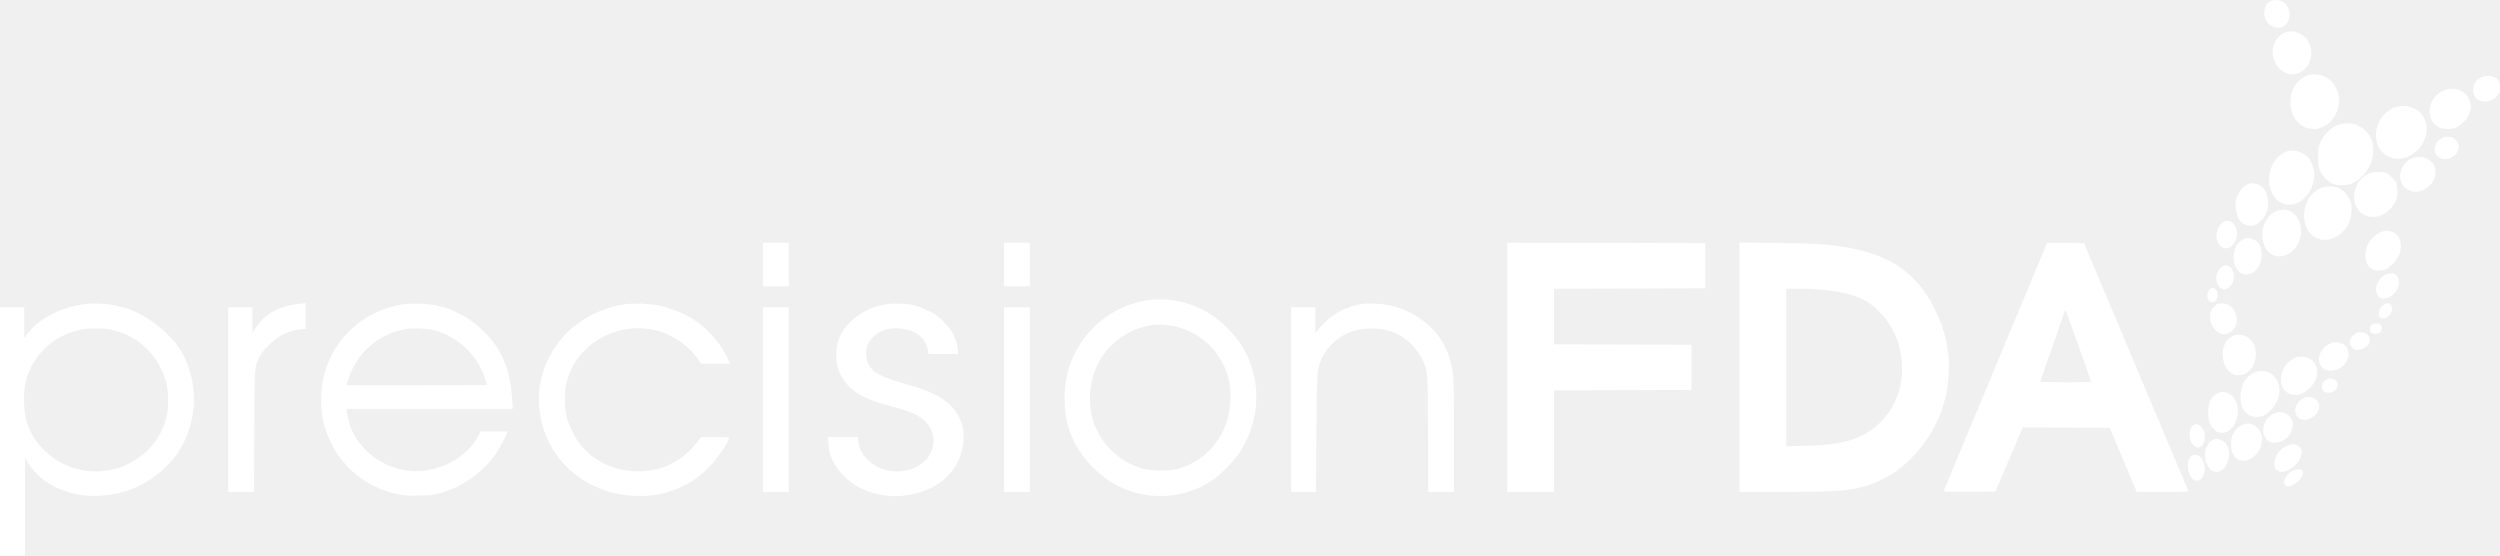
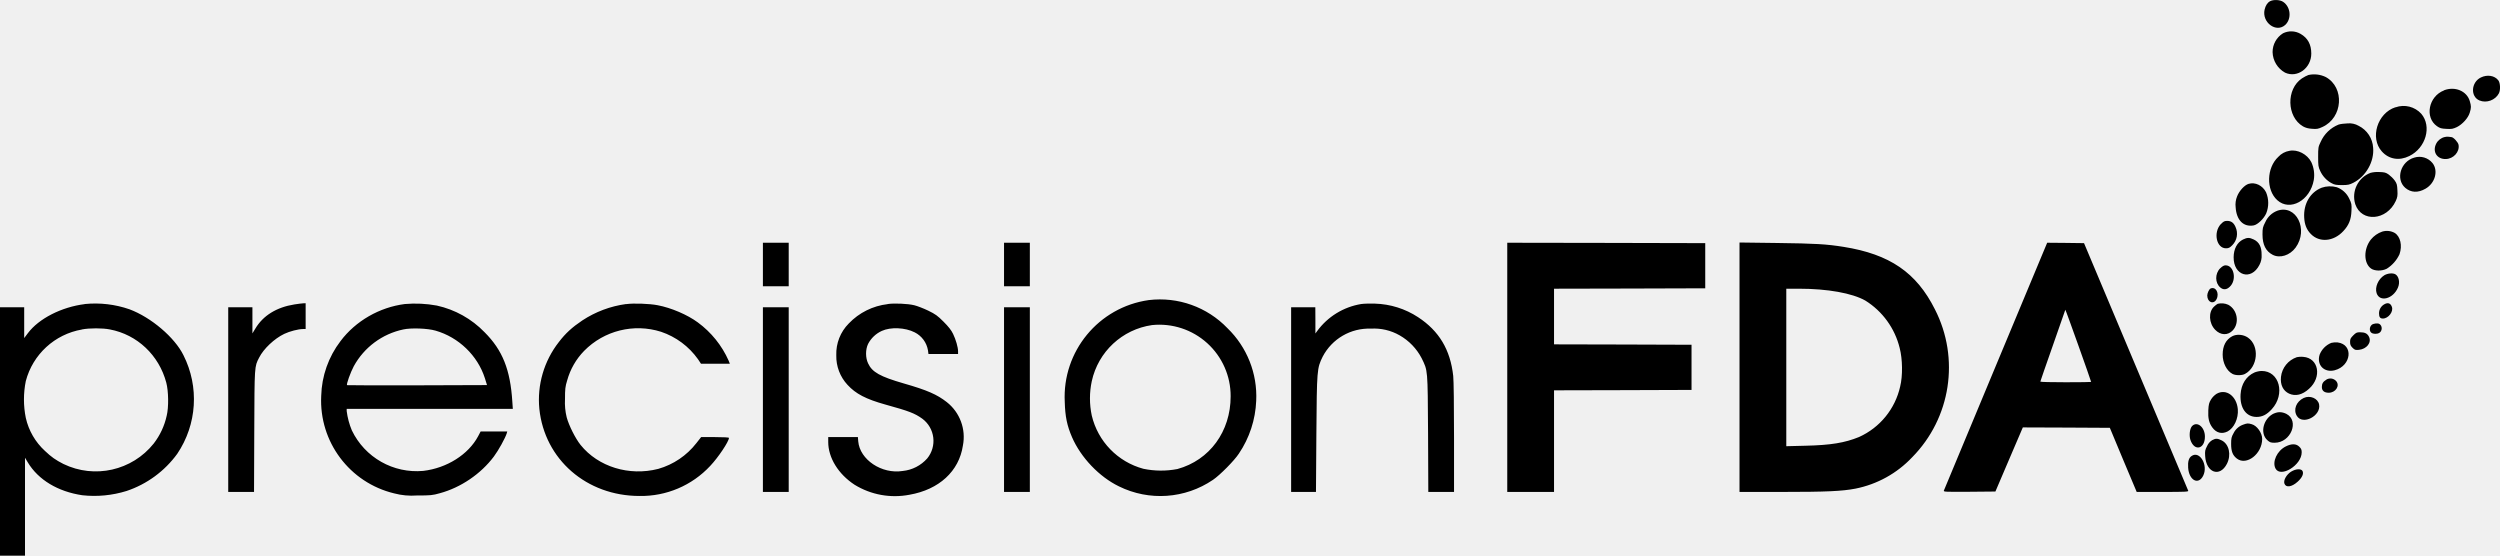
<svg xmlns="http://www.w3.org/2000/svg" viewBox="0 0 3100 689">
-   <path fill="#ffffff" fill-rule="evenodd" d="M2814.9 1.5c-3.3 1.8-5.6 5.3-6.8 10.4-3.6 16 14.5 29.3 25.7 18.9 8-7.6 6.7-22.2-2.7-28.5-4-2.7-12-3-16.2-.8m16 39.8a27.4 27.4 0 0 0-12.9 23.3 30 30 0 0 0 15.5 25.5c15.2 7 32.5-5.6 32.5-23.7 0-11.3-4.4-19.3-13.3-24.4a23 23 0 0 0-21.8-.7m31.5 51.7c-1.8.6-5.4 2.5-8 4.2-19.7 13.2-19 47.6 1.3 59.5 3.2 1.8 6.4 2.7 11.2 3 5.9.5 7.6.2 12.8-2.2 25.5-11.4 28-49 4.2-62a33 33 0 0 0-21.5-2.5m213.8 3.1c-12.1 6-13.1 23.7-1.6 28.5 8.7 3.6 19.6-.4 24-8.8 2.2-4.2 1.8-13-.7-16.2-4.6-6-13.8-7.4-21.7-3.5m-45.6 16c-19.2 7.4-24.3 33.5-8.7 44.4 3.6 2.5 5.4 3 11.7 3.3 6.5.4 8.1 0 12.9-2.2 7-3.5 14-11.2 16-17.9 1.9-6.3 1.9-8 0-14.4-3.7-12.5-18.4-18.6-32-13.3m-60.2 21c-22.4 7.3-31.9 38-16.8 54.8 8.7 9.7 21.5 11.9 34 5.7 20.6-10 28.2-36.8 14.9-52.4a29.7 29.7 0 0 0-32-8m-70.6 21.4a41 41 0 0 0-22.2 21.5c-3 6.1-3.1 7.2-3.1 18.5 0 10.9.2 12.5 2.6 17.6 3 6.5 8.2 12 14.2 15.1 3.4 1.9 5.8 2.3 12.7 2.3 7.4 0 9.3-.4 14.2-2.9 15.7-8 26-26.3 24.5-43.4a32.5 32.5 0 0 0-18-27.2 23 23 0 0 0-13.6-3c-4.2.1-9.3.8-11.3 1.5m131.7 15.4a16 16 0 0 0-10.6 8.2c-5 9.9.8 19.3 11.7 19.1 9.7-.1 17.6-8.9 16-17.7-.7-3.3-6.4-9.5-8.9-9.5a22 22 0 0 1-3.2-.4c-1.1-.3-3.4-.1-5 .3M2839 187a24 24 0 0 0-13.9 7.5c-14.7 13.7-15.3 41-1.3 53.7 15.8 14.3 40.8.5 45.3-25a38 38 0 0 0-3.1-22.2c-5-9.8-17-16-27-14m154.8 8.4c-17 4.7-23.6 26.7-11.3 37.5 7 6 15.8 6.5 25.1 1.1 12-6.8 16.2-22.4 8.7-31.8a21 21 0 0 0-22.5-6.8m-54.3 18.9a31.6 31.6 0 0 0-19 38.8c7.8 23 39 20.5 50.2-3.8 2.1-4.6 2.5-6.6 2.1-13.3-.3-6.8-.7-8.4-3.3-12.1a37 37 0 0 0-7.4-7.4c-3.7-2.6-5.2-3-12-3.2a36 36 0 0 0-10.6 1M2788.2 228c-5 1.5-11.6 8.7-14.2 15.5a27.2 27.2 0 0 0-1.8 13.5c1 16 9.7 24.8 22.4 22.5 5-1 12.5-8.2 15.5-14.9a34.3 34.3 0 0 0-.2-26.2c-4.3-8.5-13.5-12.9-21.7-10.4m90.6 4.8c-14.2 5.6-22.6 20-21.6 37 .5 8.8 3 15 8.2 20.3 10.6 11 28.2 9.5 40.2-3.4 7-7.4 9.8-14.5 10.2-25.1.4-8.3.2-9.2-2.8-15.4a27.2 27.2 0 0 0-15.3-14 31.9 31.9 0 0 0-19 .6m-55 28.6a26.3 26.3 0 0 0-14.7 14c-3.2 6.2-3.5 7.5-3.5 15.4 0 12.6 4.1 20.8 12.7 25.2 9 4.6 21.2.7 28.3-8.9 16.5-22.5.8-54.2-22.9-45.7m-69.7 16.4c-9.7 10.3-5.6 30.1 6.3 30.1 3.3 0 4.7-.7 7.8-3.8 6-6 7.6-15 4-22.8-2.3-5.2-5.4-7.4-10.4-7.4-3.3 0-4.5.7-7.7 4m200 9.3a31.6 31.6 0 0 0-14 9.8c-9.2 11.7-9.1 29.3.2 36 4.5 3.2 13.5 3.3 19.5.2a42 42 0 0 0 15.8-18c3.7-10.7 1.1-22-6-26.4a20 20 0 0 0-15.5-1.6m-172.6 9.8c-7.2 3.6-11.5 11.6-11.6 21.9-.2 23 21.8 29.6 32 9.6a23 23 0 0 0 2.7-12.6c.1-9.6-3-15.7-9.7-18.9-5.4-2.6-8.1-2.6-13.4 0M946 328v27h32v-54h-32v27m299 0v27h32v-54h-32v27m624 127.5V610h58V484l85.3-.2 85.2-.3v-56l-85.3-.3-85.2-.2v-69l93.8-.2 93.7-.3v-56l-122.8-.3-122.7-.2v154.5m288-.1V610h52.3c55.6 0 74.8-.9 91.5-4.1a132 132 0 0 0 70.3-38.9 158.4 158.4 0 0 0 28.2-183.4c-22.9-45.7-56.1-68.4-113.3-77.5-21.3-3.4-35-4.2-82.8-4.8l-46.2-.6v154.7m317.8-1.7-64.4 154.6c-.6 1.6 1.2 1.7 31.6 1.5l32.3-.3 17-39.8 17-39.7 54 .2 53.9.3 16.6 39.8 16.7 39.7h32.2c28 0 32.2-.2 31.7-1.5l-64.9-154.2-64.3-152.8-22.8-.3-22.9-.2-63.7 152.7m278.2-121c-6.6 6.7-6.5 18.2.2 23.8 3.7 3.1 7.7 2.9 11.6-.8 9.1-8.3 5.5-26.7-5.1-26.7-2 0-4 1.1-6.7 3.8m203.6 8.5c-7.6 4.7-12 14.9-9.6 22.2 3.8 11.6 20.6 7.2 26.5-7 2.7-6.3 1.1-14-3.4-16.5-3.3-1.7-9.4-1.1-13.5 1.3m-215.4 16.4c-1.8.7-4.2 5.7-4.2 8.7 0 8.5 7.9 11.6 11.5 4.6 3.8-7.4-.9-16-7.3-13.3m-526.2 98v97.6l23.8-.6c31.3-.7 48.8-3.6 66.4-10.8a90.2 90.2 0 0 0 51-62.6c3.3-13.2 3-34-.6-47.8a96.3 96.3 0 0 0-42.6-58.8c-16.3-9.2-46.8-14.7-82.3-14.7H2215v97.6m-790.5-83.5a121.3 121.3 0 0 0-104.2 126.4c.5 18 2.8 29.2 9 43.6 11 25.3 33.8 49.2 58.2 61a116 116 0 0 0 116.6-8.1c8.6-5.8 26.5-23.9 32.1-32.5a126 126 0 0 0 21.5-65.5 117.5 117.5 0 0 0-35.6-90 116 116 0 0 0-97.6-34.9m-1319.4 5c-28.9 3.6-57 18-70.5 36l-4.6 6.1V381H0v308h31V567.6l3.5 5.8c13 21.6 37.3 36.2 67.5 40.7a135 135 0 0 0 55-5.3 127.9 127.9 0 0 0 62.8-46.1 121 121 0 0 0 7.7-122.2c-10.8-22-40.1-47-67-57a129.8 129.8 0 0 0-55.4-6.5m259.9.5c-22 3.5-38.8 13.8-48.4 30l-3.6 5.9V381h-30v229h32l.3-75.3c.3-81.5.2-80 6-91.2 5.5-11 19-23.7 31.2-29.5 6.7-3.2 17.5-6 23.3-6h3.2v-32l-2.8.1c-1.5 0-6.5.7-11.2 1.4m137-.5c-31.4 4-61 21-79.7 45.9a116.6 116.6 0 0 0-24 68.1 118.3 118.3 0 0 0 90.5 120.8 84.7 84.7 0 0 0 28.1 2.6c17.1 0 19.3-.2 28.5-2.8 26-7 50.9-24 67-45.5 5.7-7.6 14.2-23 16-28.9l.6-2.2h-33l-3.1 5.9c-12.1 22.7-38.7 39.5-68 43a89.2 89.2 0 0 1-88.6-50.2 92 92 0 0 1-6.4-23.9V507h206l-.6-8.8c-2.5-39.8-12.1-63.9-34.4-86.2a117.5 117.5 0 0 0-59.2-33.1A148 148 0 0 0 502 377m274.4 0a130.6 130.6 0 0 0-54.4 20.4c-12.7 8.5-20.8 16-29 26.7a116.2 116.2 0 0 0-24.2 83C675.3 569.7 727.4 615 793 615a117 117 0 0 0 87.7-37.3c9.8-10.3 23.2-30.3 23.2-34.7 0-.6-6-1-17.3-1h-17.2l-5.9 7.5a91.8 91.8 0 0 1-47.2 31.9c-36.1 9.3-74.5-2.5-96.4-29.7-6.4-8-14.4-23.9-17.2-34.2a76.2 76.2 0 0 1-2.1-22.5c0-12.8.3-15.5 2.7-23.3a84.6 84.6 0 0 1 21-36.6 94 94 0 0 1 95.4-23.7 92.4 92.4 0 0 1 45.8 34l3.7 5.6H905l-1.5-3.8a118.5 118.5 0 0 0-38.2-47.4c-13-9.6-33-18.1-49.7-21.3-10.2-2-30-2.7-39.1-1.4m324.3 0a79.4 79.4 0 0 0-48.3 24 53.3 53.3 0 0 0-15.5 39.4 52 52 0 0 0 14 36.8c10.1 11 22.7 17.6 46.7 24.3 29.6 8.2 36.5 10.8 46.1 17.7a34.3 34.3 0 0 1 6 49.1 46.8 46.8 0 0 1-30.4 15.6c-26 4.2-53.3-14-55.2-36.8l-.4-5.2H1027v6.1c0 19.5 12.5 39.8 32.7 53a95.4 95.4 0 0 0 68 12.4c36.7-6.4 61.5-29.1 66.3-61a55 55 0 0 0-20-53.9c-12-9.4-24.3-14.8-53.2-23.1-29.4-8.5-39.4-14-44.4-25-3.3-7-3.3-17 0-24a36 36 0 0 1 17.1-16.2c10.9-5 29-4.2 40.7 1.8a30.6 30.6 0 0 1 16.5 22.4l.6 4.5h36.7v-3.3c0-5-2.7-14.5-6.2-21.7-2.2-4.6-5.7-9-11.8-15.1-7.5-7.5-10-9.3-19-13.7-5.8-2.8-13.6-5.8-17.3-6.7-8.2-2-25-2.7-32.9-1.5m587 0a84.7 84.7 0 0 0-54.5 33.5l-2.2 3v-16.3l-.1-16.2h-30v229h30.8l.5-71.3c.6-80.4.7-81.9 7.8-96.4a64.8 64.8 0 0 1 59.9-34.8 64 64 0 0 1 35.5 8.3 69.6 69.6 0 0 1 27.3 28.3c7.8 16 7.5 12.7 8 93.6l.3 72.3h31.9v-67c0-40-.4-71-1-76.8-3.6-32.6-17.5-55.8-43.6-72.9a102.7 102.7 0 0 0-53.4-16.8c-6.3-.2-14 0-17.2.5m1062.2-.3c-.8.3-3 2-4.7 3.6-7 6.7-6.4 20.4 1.5 28.6 6.7 7 15.8 7.3 21.9.7 8.6-9.3 5.6-25.7-5.7-31.7a20 20 0 0 0-13-1.2m205.9 1a12.8 12.8 0 0 0-5.9 11c0 4.5 1.4 6.3 4.8 6.3 6.8 0 13.4-8.7 11.1-14.6-1.7-4.7-5.3-5.7-10-2.7M946 495.5V610h32V381h-32v114.5m299 0V610h32V381h-32v114.5m1316-111.4-15.5 44.4c-8.5 24.2-15.5 44.3-15.5 44.7 0 .5 14.2.8 31.5.8s31.5-.2 31.5-.4c0-1.2-31.8-90.4-32-89.5m380 18.7c-3 2.4-3.2 7.9-.5 9.8 2.2 1.7 6.9 1.8 9.6.3 4-2.1 4.4-8.6.5-11.1-2-1.4-7.4-.8-9.7 1m-1512.4.3a89.5 89.5 0 0 0-74.7 69.6 102 102 0 0 0 0 42.6 89.8 89.8 0 0 0 64 66 107 107 0 0 0 42.2.3c40-11 66-46.6 66-90.1a88.4 88.4 0 0 0-97.5-88.4m-1326.9 5.5A87.4 87.4 0 0 0 32 472.5a115 115 0 0 0 0 45.7 79 79 0 0 0 23.7 40.9c8 7.6 13.3 11.3 22.9 16.2a92 92 0 0 0 112-25.3 86.4 86.4 0 0 0 16.1-34.5c2.6-10.3 2.3-30.4-.5-41-9-34-36-59.6-70-66-9-1.8-25.3-1.8-34.5 0m398.5 0a91.6 91.6 0 0 0-61.5 45.6c-4.2 7.9-9.4 22.5-8.4 23.5.3.2 39.4.3 87 .2l86.6-.3-2.7-8.7c-9-28-32.5-50.6-61.1-58.8-9.8-2.9-30.5-3.6-39.9-1.5m2417.8 7.4c-3.3 3.3-3.9 4.5-3.9 8 0 3.4.6 4.9 3 7.3 2.8 2.8 3.6 3 8 2.6 9.6-1 15.9-9 12.5-16.1-2-4.1-5-5.7-11.2-5.7-4 0-5 .5-8.4 3.9m-150 1c-7.9 4.3-11.9 12-11.9 22.8 0 10.4 5 20.2 12.3 24 3.9 2 11.5 2 15.3 0 16.2-8.5 18.4-35 3.7-45.1-5.6-3.9-14-4.6-19.5-1.6m122.8 8.2a26 26 0 0 0-14.4 14.7c-3.9 12.8 5.8 22.6 18.8 19.2 20.8-5.5 23.5-32 3.5-34.5a24 24 0 0 0-8 .6m-42.5 17.7a29.2 29.2 0 0 0-19.7 24.5c-1 9.8 2.7 17.3 10.1 20.7 7.9 3.6 16.5 1.5 24.7-6 16.3-14.5 12-38.2-7.2-39.6-3-.3-6.5 0-8 .4m-52.5 19c-10.2 4.6-16.4 14.4-17.2 27.1-1 16.9 6.9 28 19.9 28 7 0 12.6-2.8 18.8-9.6 17.1-18.7 9.5-47.5-12.6-47.4-2.6 0-6.6.9-8.9 1.9m89 9c-4 2.4-5.4 5-5.4 9 0 4.6 3 7.1 8.5 7.1 8.6 0 14.2-8.7 9.3-14.4a9.6 9.6 0 0 0-12.5-1.7m-135.8 17.4a22.7 22.7 0 0 0-6.9 7c-2.5 4.1-3 6.1-3.4 13.3-.5 9.9.8 15.8 5 21.5 4.9 6.7 11.7 8.5 18.9 4.9 8-4.2 13.6-16 12.7-27.5-1.4-16.3-14.4-26-26.3-19.2m108 5.2c-9.3 4.4-13.2 14.5-8.5 22.2 7.2 11.9 30.2 0 27.6-14.1-1.4-7.6-11.2-11.8-19.1-8.1m-36.5 19c-13.6 6-18.3 24.7-8.5 33.4 3 2.7 4.3 3.1 9 3.1 20 0 31-27.2 14.5-35.8-5.1-2.5-10-2.8-15-.6m-38.1 13.8a21 21 0 0 0-12.4 10.8c-2.6 4.6-3 6.3-3 13.3 0 9.4 2 14.2 7.2 18.2 12 9.1 31.3-6 31.3-24.4 0-7.5-6.4-16.5-13-18.3-4.5-1.3-5.7-1.2-10.1.4m-63.9 2c-2.8 3.1-3.8 11.5-2 17 4.8 14.6 18 11.7 18-4 0-11.8-9.7-19.6-16-13m25 17.4a16 16 0 0 0-6.3 7.3c-2.5 4.8-2.8 6.2-2.4 12.4 1.2 20.8 18.2 26.8 27 9.6 5.6-11.1 2.7-24.2-6.3-28.9-5.4-2.7-7.5-2.8-12-.4m91.2 7.8c-10.8 5.4-17 19-12.7 27.3 6.2 12 32.5-4 32.5-20 0-3.2-.6-4.7-3-7-3.8-3.8-9.5-4-16.8-.3m-116.8 11.9c-3.4 2.3-4.7 6.8-4.2 14.5 1.1 15.6 12.6 21.8 18.6 10 6.6-13.1-4.3-31.7-14.4-24.5m123.5 19.3c-5.8 3.7-9.8 10.8-8.3 14.9 1.8 5.2 9 4.3 16.3-2.3 5.6-5 7.9-10 6.1-13.4-1.7-3.1-8.4-2.7-14 .8" />
+   <path fill="#000000" fill-rule="evenodd" d="M2814.9 1.5c-3.3 1.8-5.6 5.3-6.8 10.4-3.6 16 14.5 29.3 25.7 18.9 8-7.6 6.7-22.2-2.7-28.5-4-2.7-12-3-16.2-.8m16 39.8a27.4 27.4 0 0 0-12.9 23.3 30 30 0 0 0 15.5 25.5c15.2 7 32.5-5.6 32.5-23.7 0-11.3-4.4-19.3-13.3-24.4a23 23 0 0 0-21.8-.7m31.5 51.7c-1.8.6-5.4 2.5-8 4.2-19.7 13.2-19 47.6 1.3 59.5 3.2 1.8 6.4 2.7 11.2 3 5.9.5 7.6.2 12.8-2.2 25.5-11.4 28-49 4.2-62a33 33 0 0 0-21.5-2.5m213.8 3.1c-12.1 6-13.1 23.7-1.6 28.5 8.7 3.6 19.6-.4 24-8.8 2.2-4.2 1.8-13-.7-16.2-4.6-6-13.8-7.4-21.7-3.5m-45.6 16c-19.2 7.4-24.3 33.5-8.7 44.4 3.6 2.5 5.4 3 11.7 3.3 6.5.4 8.1 0 12.9-2.2 7-3.5 14-11.2 16-17.9 1.9-6.3 1.9-8 0-14.4-3.7-12.5-18.4-18.6-32-13.3m-60.2 21c-22.4 7.3-31.9 38-16.8 54.8 8.7 9.7 21.5 11.9 34 5.7 20.6-10 28.2-36.8 14.9-52.4a29.7 29.7 0 0 0-32-8m-70.6 21.4a41 41 0 0 0-22.2 21.5c-3 6.1-3.1 7.2-3.1 18.5 0 10.9.2 12.5 2.6 17.6 3 6.5 8.2 12 14.2 15.1 3.4 1.9 5.8 2.3 12.7 2.3 7.4 0 9.3-.4 14.2-2.9 15.7-8 26-26.3 24.5-43.4a32.5 32.5 0 0 0-18-27.2 23 23 0 0 0-13.6-3c-4.2.1-9.3.8-11.3 1.5m131.7 15.4a16 16 0 0 0-10.6 8.2c-5 9.9.8 19.3 11.7 19.1 9.7-.1 17.6-8.9 16-17.7-.7-3.3-6.4-9.5-8.9-9.5a22 22 0 0 1-3.2-.4c-1.1-.3-3.4-.1-5 .3M2839 187a24 24 0 0 0-13.9 7.5c-14.7 13.7-15.3 41-1.3 53.7 15.8 14.3 40.8.5 45.3-25a38 38 0 0 0-3.1-22.2c-5-9.8-17-16-27-14m154.8 8.4c-17 4.7-23.6 26.7-11.3 37.5 7 6 15.8 6.5 25.1 1.1 12-6.8 16.2-22.4 8.7-31.8a21 21 0 0 0-22.5-6.8m-54.3 18.9a31.6 31.6 0 0 0-19 38.8c7.8 23 39 20.5 50.2-3.8 2.1-4.6 2.5-6.6 2.1-13.3-.3-6.8-.7-8.4-3.3-12.1a37 37 0 0 0-7.4-7.4c-3.7-2.6-5.2-3-12-3.2a36 36 0 0 0-10.6 1M2788.2 228c-5 1.5-11.6 8.7-14.2 15.5a27.2 27.2 0 0 0-1.8 13.5c1 16 9.7 24.8 22.4 22.5 5-1 12.5-8.2 15.5-14.9a34.3 34.3 0 0 0-.2-26.2c-4.3-8.5-13.5-12.9-21.7-10.4m90.6 4.8c-14.2 5.6-22.6 20-21.6 37 .5 8.8 3 15 8.2 20.3 10.6 11 28.2 9.5 40.2-3.4 7-7.4 9.8-14.5 10.2-25.1.4-8.3.2-9.2-2.8-15.4a27.2 27.2 0 0 0-15.3-14 31.9 31.9 0 0 0-19 .6m-55 28.6a26.3 26.3 0 0 0-14.7 14c-3.2 6.2-3.5 7.5-3.5 15.4 0 12.6 4.1 20.8 12.7 25.2 9 4.6 21.2.7 28.3-8.9 16.5-22.5.8-54.2-22.9-45.7m-69.7 16.4c-9.7 10.3-5.6 30.1 6.3 30.1 3.3 0 4.7-.7 7.8-3.8 6-6 7.6-15 4-22.8-2.3-5.2-5.4-7.4-10.4-7.4-3.3 0-4.5.7-7.7 4m200 9.3a31.6 31.6 0 0 0-14 9.8c-9.2 11.7-9.1 29.3.2 36 4.5 3.2 13.5 3.3 19.5.2a42 42 0 0 0 15.8-18c3.7-10.7 1.1-22-6-26.4a20 20 0 0 0-15.5-1.6m-172.6 9.8c-7.2 3.6-11.5 11.6-11.6 21.9-.2 23 21.8 29.6 32 9.6a23 23 0 0 0 2.7-12.6c.1-9.6-3-15.7-9.7-18.9-5.4-2.6-8.1-2.6-13.4 0M946 328v27h32v-54h-32v27m299 0v27h32v-54h-32v27m624 127.5V610h58V484l85.3-.2 85.2-.3v-56l-85.3-.3-85.2-.2v-69l93.8-.2 93.7-.3v-56l-122.8-.3-122.7-.2v154.5m288-.1V610h52.3c55.6 0 74.8-.9 91.5-4.1a132 132 0 0 0 70.3-38.9 158.4 158.4 0 0 0 28.2-183.4c-22.9-45.7-56.1-68.4-113.3-77.5-21.3-3.4-35-4.2-82.8-4.8l-46.2-.6v154.7m317.8-1.7-64.4 154.6c-.6 1.6 1.2 1.7 31.6 1.5l32.3-.3 17-39.8 17-39.7 54 .2 53.9.3 16.6 39.8 16.7 39.7h32.2c28 0 32.2-.2 31.7-1.5l-64.9-154.2-64.3-152.8-22.8-.3-22.9-.2-63.7 152.7m278.2-121c-6.6 6.7-6.5 18.2.2 23.8 3.7 3.1 7.7 2.9 11.6-.8 9.1-8.3 5.5-26.7-5.1-26.7-2 0-4 1.1-6.7 3.8m203.6 8.5c-7.6 4.7-12 14.9-9.6 22.2 3.8 11.6 20.6 7.2 26.5-7 2.7-6.3 1.1-14-3.4-16.5-3.3-1.7-9.4-1.1-13.5 1.3m-215.4 16.4c-1.8.7-4.2 5.7-4.2 8.7 0 8.5 7.9 11.6 11.5 4.6 3.8-7.4-.9-16-7.3-13.3m-526.2 98v97.6l23.8-.6c31.3-.7 48.8-3.6 66.4-10.8a90.2 90.2 0 0 0 51-62.6c3.3-13.2 3-34-.6-47.8a96.3 96.3 0 0 0-42.6-58.8c-16.3-9.2-46.8-14.7-82.3-14.7H2215v97.6m-790.5-83.5a121.3 121.3 0 0 0-104.2 126.4c.5 18 2.8 29.2 9 43.6 11 25.3 33.8 49.2 58.2 61a116 116 0 0 0 116.6-8.1c8.6-5.8 26.5-23.9 32.1-32.5a126 126 0 0 0 21.5-65.5 117.5 117.5 0 0 0-35.6-90 116 116 0 0 0-97.6-34.9m-1319.4 5c-28.9 3.6-57 18-70.5 36l-4.6 6.1V381H0v308h31V567.6l3.5 5.8c13 21.6 37.3 36.2 67.5 40.7a135 135 0 0 0 55-5.3 127.9 127.9 0 0 0 62.8-46.1 121 121 0 0 0 7.7-122.2c-10.8-22-40.1-47-67-57a129.8 129.8 0 0 0-55.4-6.5m259.9.5c-22 3.5-38.8 13.8-48.4 30l-3.6 5.9V381h-30v229h32l.3-75.3c.3-81.5.2-80 6-91.2 5.5-11 19-23.7 31.2-29.5 6.7-3.2 17.5-6 23.3-6h3.2v-32l-2.8.1c-1.5 0-6.5.7-11.2 1.4m137-.5c-31.4 4-61 21-79.7 45.9a116.6 116.6 0 0 0-24 68.1 118.3 118.3 0 0 0 90.5 120.8 84.7 84.7 0 0 0 28.1 2.6c17.1 0 19.3-.2 28.5-2.8 26-7 50.9-24 67-45.5 5.7-7.6 14.2-23 16-28.9l.6-2.2h-33l-3.1 5.9c-12.1 22.7-38.7 39.5-68 43a89.2 89.2 0 0 1-88.6-50.2 92 92 0 0 1-6.4-23.9V507h206l-.6-8.8c-2.5-39.8-12.1-63.9-34.4-86.2a117.5 117.5 0 0 0-59.2-33.1A148 148 0 0 0 502 377m274.4 0a130.6 130.6 0 0 0-54.4 20.4c-12.7 8.5-20.8 16-29 26.7a116.2 116.2 0 0 0-24.2 83C675.3 569.7 727.4 615 793 615a117 117 0 0 0 87.7-37.3c9.8-10.3 23.2-30.3 23.2-34.7 0-.6-6-1-17.3-1h-17.2l-5.9 7.5a91.8 91.8 0 0 1-47.2 31.9c-36.1 9.3-74.5-2.5-96.4-29.7-6.4-8-14.4-23.9-17.2-34.2a76.2 76.2 0 0 1-2.1-22.5c0-12.8.3-15.5 2.7-23.3a84.6 84.6 0 0 1 21-36.6 94 94 0 0 1 95.4-23.7 92.4 92.4 0 0 1 45.8 34l3.7 5.6H905l-1.5-3.8a118.5 118.5 0 0 0-38.2-47.4c-13-9.6-33-18.1-49.7-21.3-10.2-2-30-2.7-39.1-1.4m324.3 0a79.4 79.4 0 0 0-48.3 24 53.3 53.3 0 0 0-15.5 39.4 52 52 0 0 0 14 36.8c10.1 11 22.7 17.6 46.7 24.3 29.6 8.2 36.5 10.8 46.1 17.7a34.3 34.3 0 0 1 6 49.1 46.8 46.8 0 0 1-30.4 15.6c-26 4.2-53.3-14-55.2-36.8l-.4-5.2H1027v6.1c0 19.5 12.5 39.8 32.7 53a95.4 95.4 0 0 0 68 12.4c36.7-6.4 61.5-29.1 66.3-61a55 55 0 0 0-20-53.9c-12-9.4-24.3-14.8-53.2-23.1-29.4-8.5-39.4-14-44.4-25-3.3-7-3.3-17 0-24a36 36 0 0 1 17.1-16.2c10.9-5 29-4.2 40.7 1.8a30.6 30.6 0 0 1 16.5 22.4l.6 4.5h36.7v-3.3c0-5-2.7-14.5-6.2-21.7-2.2-4.6-5.7-9-11.8-15.1-7.5-7.5-10-9.3-19-13.7-5.8-2.8-13.6-5.8-17.3-6.7-8.2-2-25-2.7-32.9-1.5m587 0a84.7 84.7 0 0 0-54.5 33.5l-2.2 3v-16.3l-.1-16.2h-30v229h30.8l.5-71.3c.6-80.4.7-81.9 7.8-96.4a64.8 64.8 0 0 1 59.9-34.8 64 64 0 0 1 35.5 8.3 69.6 69.6 0 0 1 27.3 28.3c7.8 16 7.5 12.7 8 93.6l.3 72.3h31.9v-67c0-40-.4-71-1-76.8-3.6-32.6-17.5-55.8-43.6-72.9a102.7 102.7 0 0 0-53.4-16.8c-6.3-.2-14 0-17.2.5m1062.2-.3c-.8.3-3 2-4.7 3.6-7 6.7-6.4 20.4 1.5 28.6 6.7 7 15.8 7.3 21.9.7 8.6-9.3 5.6-25.7-5.7-31.7a20 20 0 0 0-13-1.2m205.9 1a12.8 12.8 0 0 0-5.9 11c0 4.5 1.4 6.3 4.8 6.3 6.8 0 13.4-8.7 11.1-14.6-1.7-4.7-5.3-5.7-10-2.7M946 495.5V610h32V381h-32v114.5m299 0V610h32V381h-32v114.5m1316-111.4-15.5 44.4c-8.5 24.2-15.5 44.3-15.5 44.7 0 .5 14.2.8 31.5.8s31.5-.2 31.5-.4c0-1.2-31.8-90.4-32-89.5m380 18.7c-3 2.4-3.2 7.9-.5 9.8 2.2 1.7 6.9 1.8 9.6.3 4-2.1 4.4-8.6.5-11.1-2-1.4-7.4-.8-9.7 1m-1512.4.3a89.5 89.5 0 0 0-74.7 69.6 102 102 0 0 0 0 42.6 89.8 89.8 0 0 0 64 66 107 107 0 0 0 42.2.3c40-11 66-46.6 66-90.1a88.4 88.4 0 0 0-97.5-88.4m-1326.9 5.5A87.4 87.4 0 0 0 32 472.5a115 115 0 0 0 0 45.7 79 79 0 0 0 23.7 40.9c8 7.6 13.3 11.3 22.9 16.2a92 92 0 0 0 112-25.3 86.4 86.4 0 0 0 16.1-34.5c2.6-10.3 2.3-30.4-.5-41-9-34-36-59.6-70-66-9-1.8-25.3-1.8-34.5 0m398.5 0a91.6 91.6 0 0 0-61.5 45.6c-4.2 7.9-9.4 22.5-8.4 23.5.3.2 39.4.3 87 .2l86.6-.3-2.7-8.7c-9-28-32.5-50.6-61.1-58.8-9.8-2.9-30.5-3.6-39.9-1.5m2417.8 7.4c-3.3 3.3-3.9 4.5-3.9 8 0 3.4.6 4.9 3 7.3 2.8 2.8 3.6 3 8 2.6 9.6-1 15.9-9 12.5-16.1-2-4.1-5-5.7-11.2-5.7-4 0-5 .5-8.4 3.9m-150 1c-7.9 4.3-11.9 12-11.9 22.8 0 10.4 5 20.2 12.3 24 3.9 2 11.5 2 15.3 0 16.2-8.5 18.4-35 3.7-45.1-5.6-3.9-14-4.6-19.5-1.6m122.8 8.2a26 26 0 0 0-14.4 14.7c-3.9 12.8 5.8 22.6 18.8 19.2 20.8-5.5 23.5-32 3.5-34.5a24 24 0 0 0-8 .6m-42.5 17.7a29.2 29.2 0 0 0-19.7 24.5c-1 9.8 2.7 17.3 10.1 20.7 7.9 3.6 16.5 1.5 24.7-6 16.3-14.5 12-38.2-7.2-39.6-3-.3-6.5 0-8 .4m-52.5 19c-10.2 4.6-16.4 14.4-17.2 27.1-1 16.9 6.9 28 19.9 28 7 0 12.6-2.8 18.8-9.6 17.1-18.7 9.5-47.5-12.6-47.4-2.6 0-6.6.9-8.9 1.9m89 9c-4 2.4-5.4 5-5.4 9 0 4.6 3 7.1 8.5 7.1 8.6 0 14.2-8.7 9.3-14.4a9.6 9.6 0 0 0-12.5-1.7m-135.8 17.4a22.7 22.7 0 0 0-6.9 7c-2.5 4.1-3 6.1-3.4 13.3-.5 9.9.8 15.8 5 21.5 4.9 6.7 11.7 8.5 18.9 4.9 8-4.2 13.6-16 12.7-27.5-1.4-16.3-14.4-26-26.3-19.2m108 5.2c-9.3 4.4-13.2 14.5-8.5 22.2 7.2 11.9 30.2 0 27.6-14.1-1.4-7.6-11.2-11.8-19.1-8.1m-36.5 19c-13.6 6-18.3 24.7-8.5 33.4 3 2.7 4.3 3.1 9 3.1 20 0 31-27.2 14.5-35.8-5.1-2.5-10-2.8-15-.6m-38.1 13.8a21 21 0 0 0-12.4 10.8c-2.6 4.6-3 6.3-3 13.3 0 9.4 2 14.2 7.2 18.2 12 9.1 31.3-6 31.3-24.4 0-7.5-6.4-16.5-13-18.3-4.5-1.3-5.7-1.2-10.1.4m-63.9 2c-2.8 3.1-3.8 11.5-2 17 4.8 14.6 18 11.7 18-4 0-11.8-9.7-19.6-16-13m25 17.4a16 16 0 0 0-6.3 7.3c-2.5 4.8-2.8 6.2-2.4 12.4 1.2 20.8 18.2 26.8 27 9.6 5.6-11.1 2.7-24.2-6.3-28.9-5.4-2.7-7.5-2.8-12-.4m91.2 7.8c-10.8 5.4-17 19-12.7 27.3 6.2 12 32.5-4 32.5-20 0-3.2-.6-4.7-3-7-3.8-3.8-9.5-4-16.8-.3m-116.8 11.9c-3.4 2.3-4.7 6.8-4.2 14.5 1.1 15.6 12.6 21.8 18.6 10 6.6-13.1-4.3-31.7-14.4-24.5m123.5 19.3c-5.8 3.7-9.8 10.8-8.3 14.9 1.8 5.2 9 4.3 16.3-2.3 5.6-5 7.9-10 6.1-13.4-1.7-3.1-8.4-2.7-14 .8" />
</svg>
